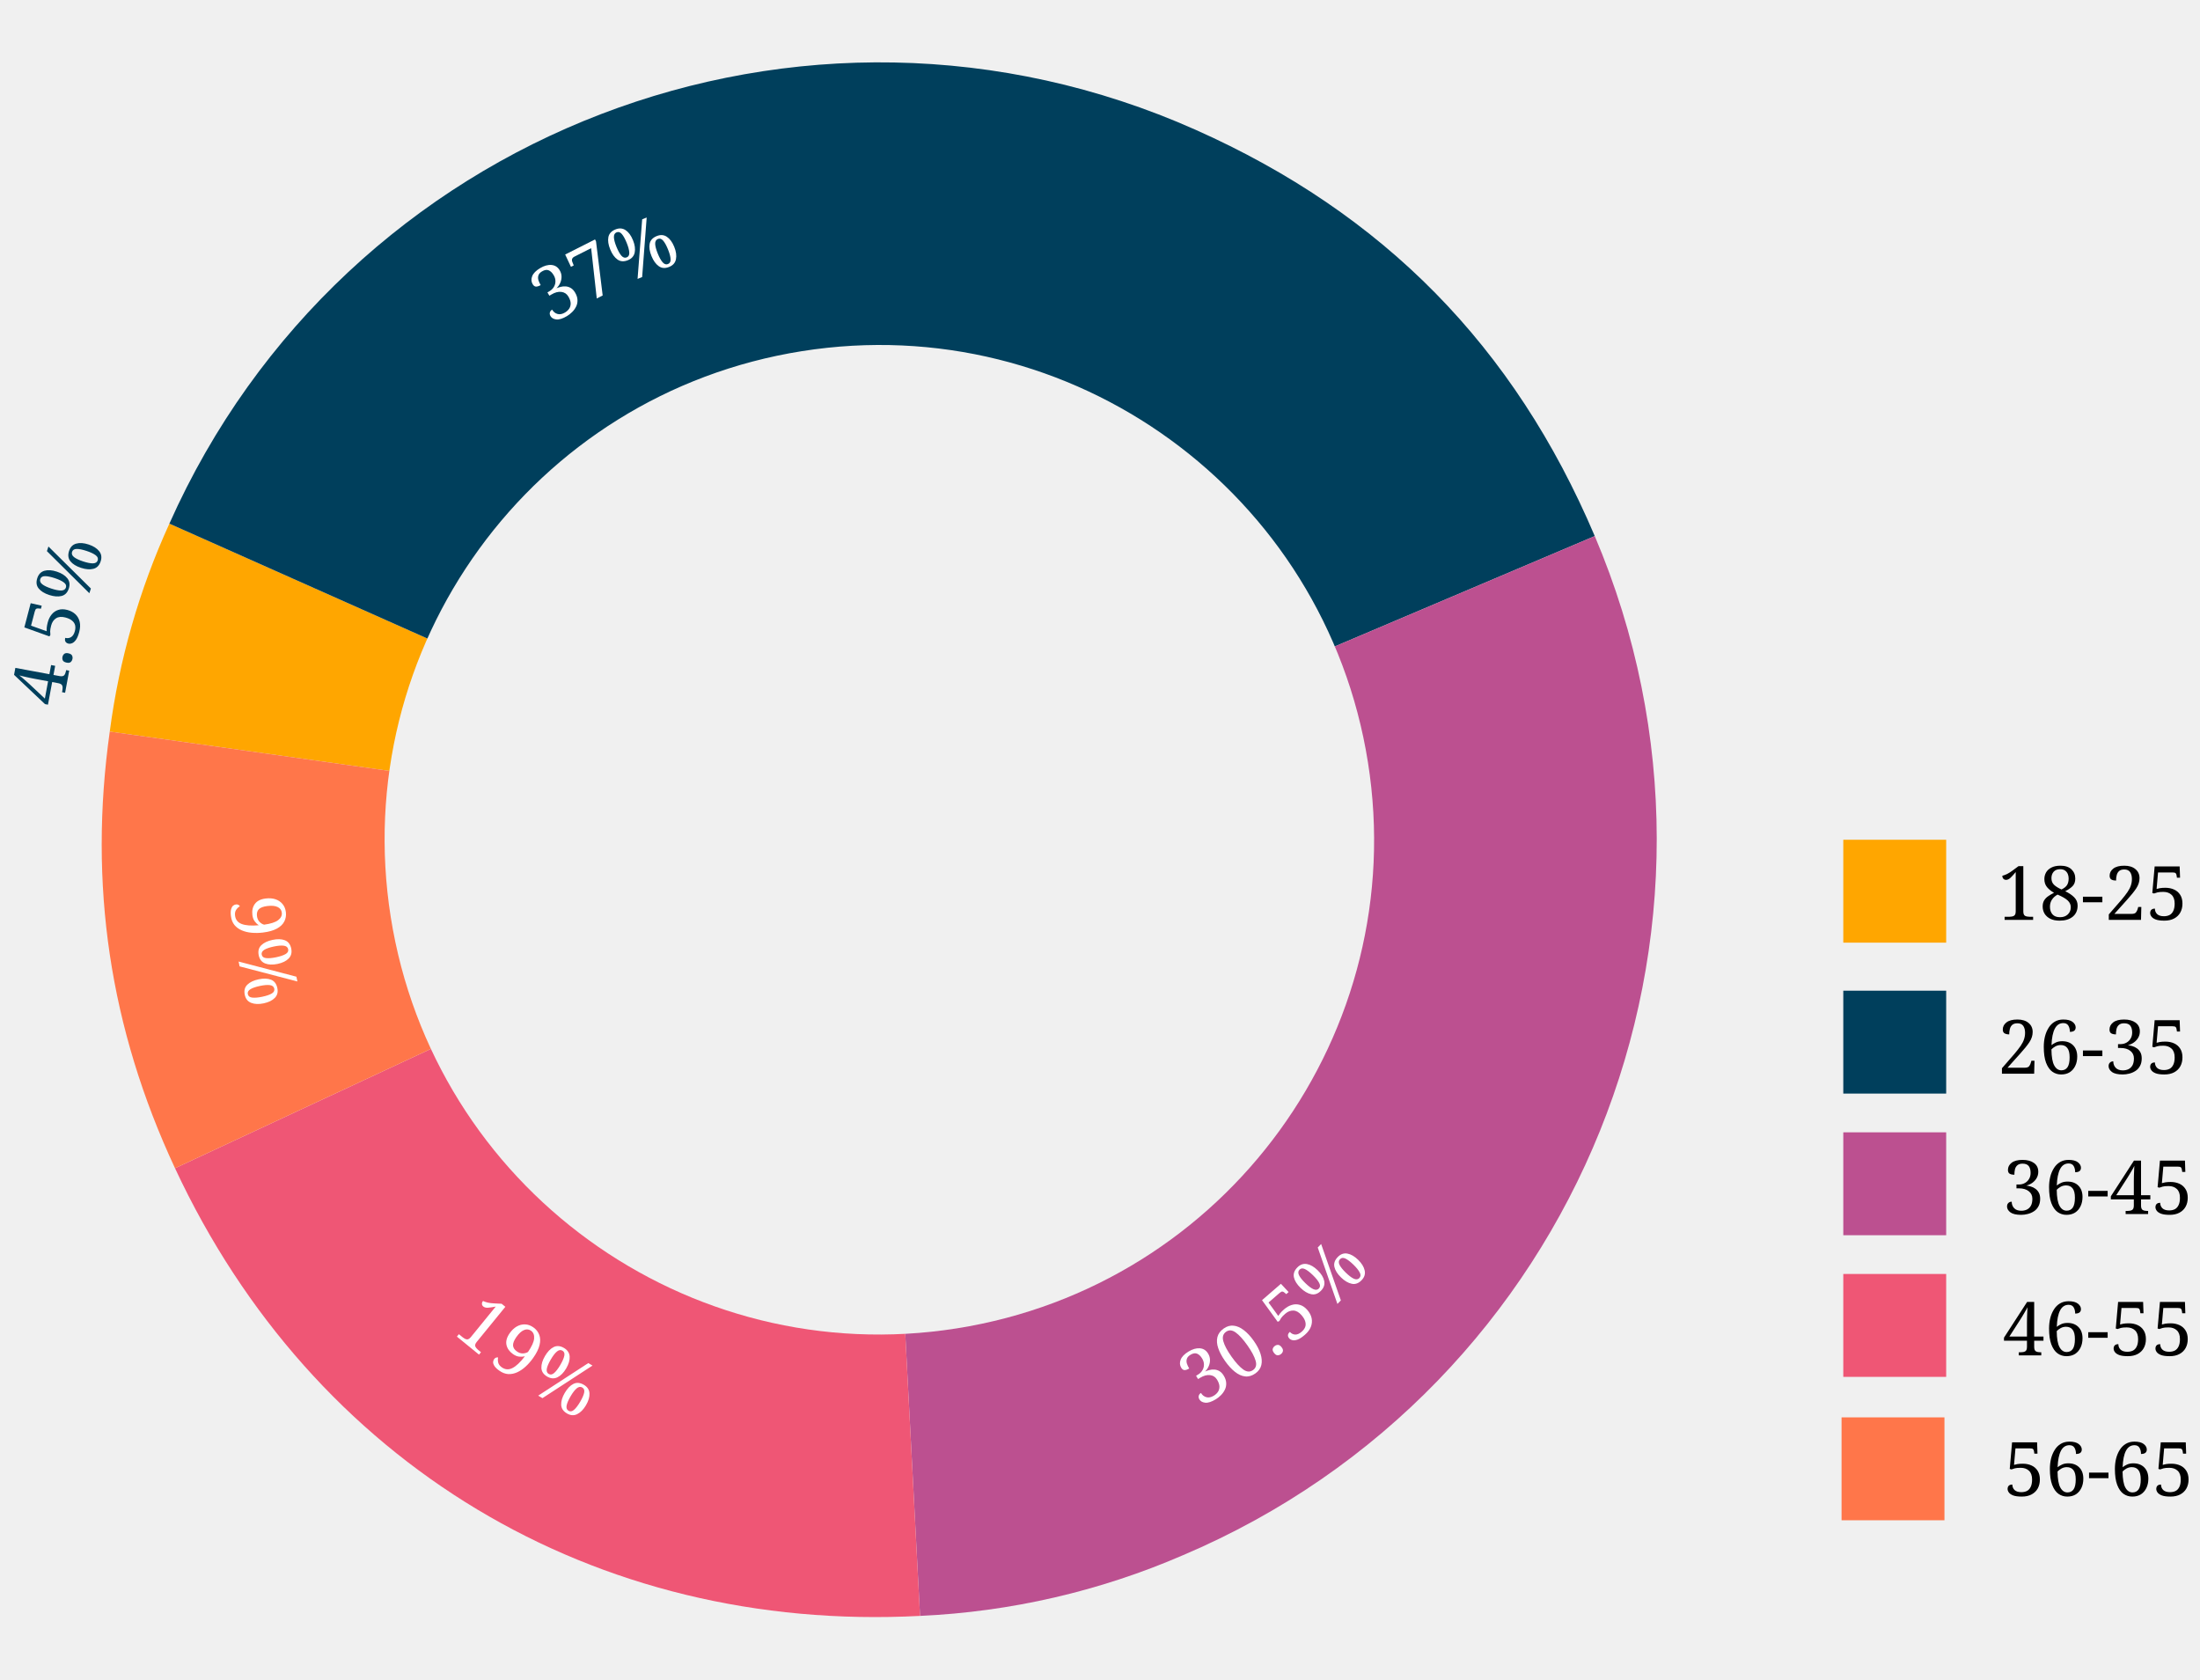
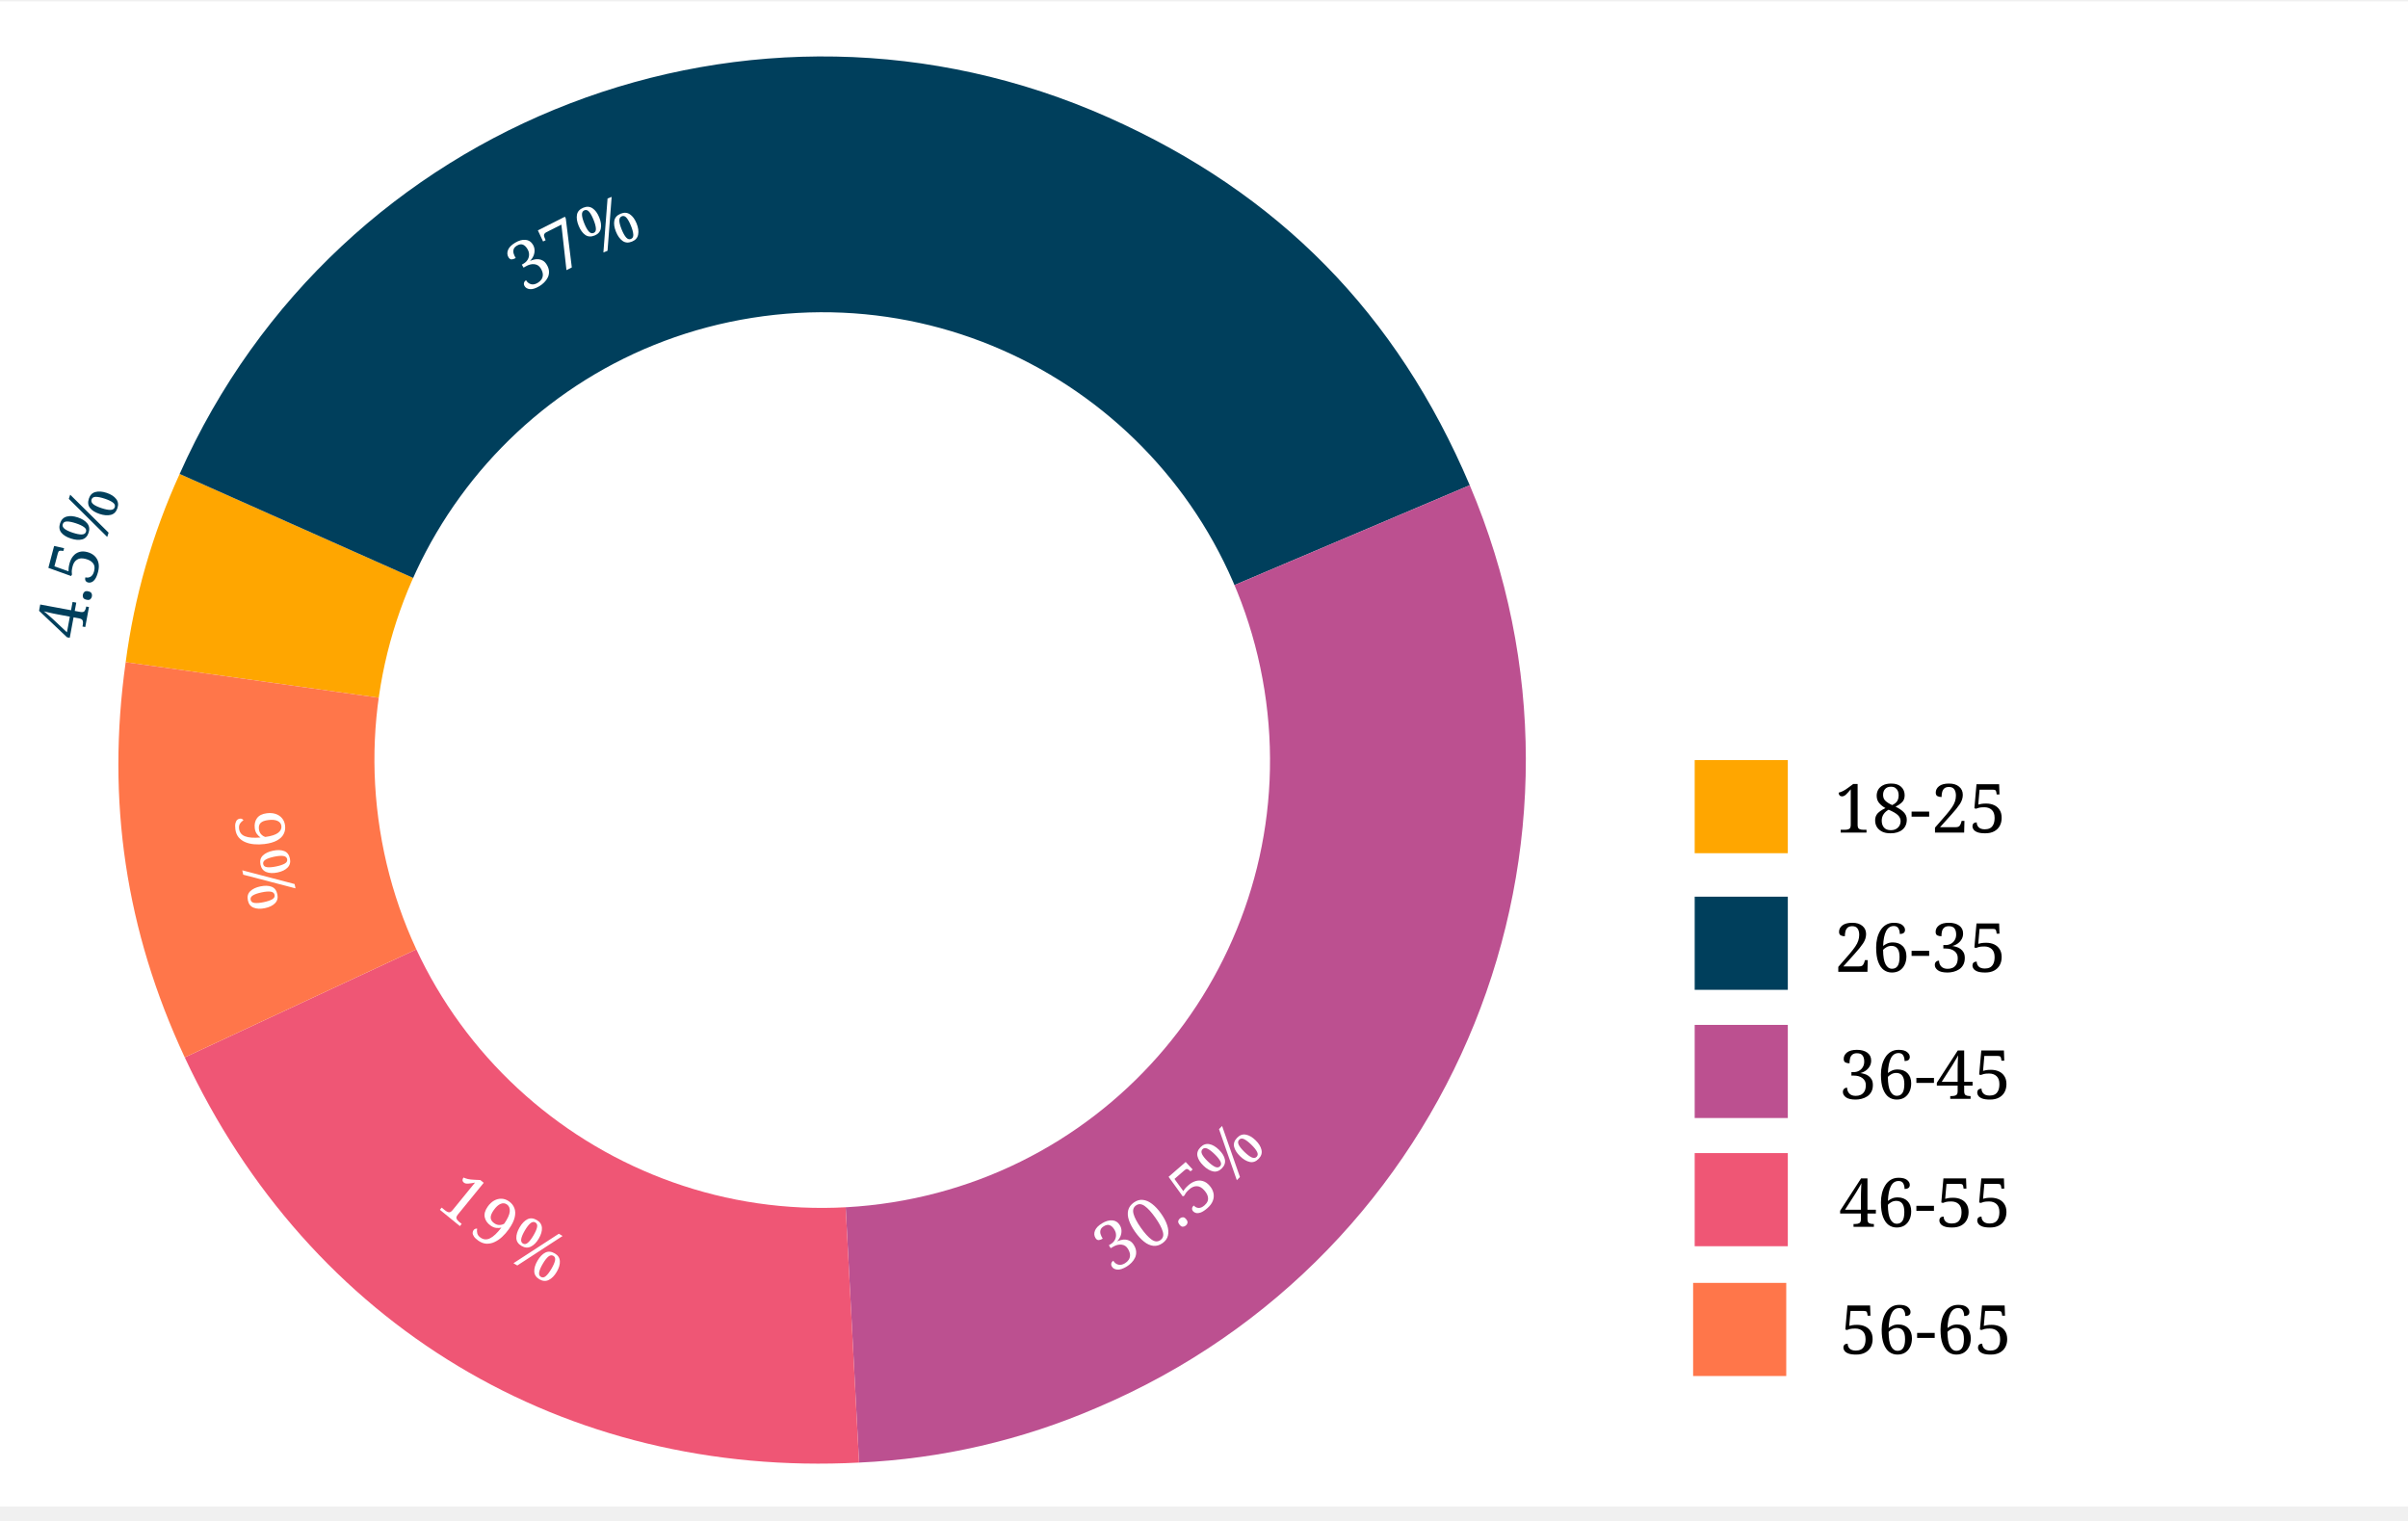
- <svg xmlns="http://www.w3.org/2000/svg" viewBox="0 0 529.225 404">
+ <svg xmlns="http://www.w3.org/2000/svg" viewBox="0 0 640 404">
  <defs>
-     <style>.cls-1{fill:none;}.cls-2{clip-path:url(#clip-path);}.cls-3,.cls-9{fill:#ffa600;}.cls-3,.cls-4,.cls-5,.cls-6,.cls-7{fill-rule:evenodd;}.cls-10,.cls-15,.cls-4{fill:#003f5c;}.cls-11,.cls-5{fill:#bc5090;}.cls-12,.cls-6{fill:#ef5675;}.cls-13,.cls-7{fill:#ff764a;}.cls-14,.cls-15,.cls-8{font-size:18px;font-family:Georgia;}.cls-14{fill:#fff;}</style>
+     <style>.cls-1{fill:none;}.cls-15,.cls-2{fill:#fff;}.cls-3{clip-path:url(#clip-path);}.cls-10,.cls-4{fill:#ffa600;}.cls-4,.cls-5,.cls-6,.cls-7,.cls-8{fill-rule:evenodd;}.cls-11,.cls-16,.cls-5{fill:#003f5c;}.cls-12,.cls-6{fill:#bc5090;}.cls-13,.cls-7{fill:#ef5675;}.cls-14,.cls-8{fill:#ff764a;}.cls-15,.cls-16,.cls-9{font-size:18px;font-family:Georgia;}</style>
    <clipPath id="clip-path">
-       <path class="cls-1" d="M181.186,10.389C75.362,27.149,3.162,126.524,19.923,232.348s116.136,178.024,221.96,161.263,178.024-116.136,161.263-221.96S287.01-6.372,181.186,10.389ZM230.15,319.535A119,119,0,1,1,329.07,183.384,119,119,0,0,1,230.15,319.535Z" />
+       <path class="cls-1" d="M188.185,10.389C82.361,27.149,10.161,126.524,26.922,232.348s116.136,178.024,221.96,161.263,178.024-116.136,161.263-221.96S294.01-6.372,188.185,10.389Zm48.964,309.146a119,119,0,1,1,98.919-136.151A119,119,0,0,1,237.149,319.535Z" />
    </clipPath>
  </defs>
  <g id="Layer_2" data-name="Layer 2">
    <g id="Age">
+       <g id="background">
+         <rect class="cls-2" y="0.36" width="640" height="400" />
+       </g>
      <g id="Chart">
-         <g class="cls-2">
-           <path class="cls-3" d="M211.538,202,26.403,175.981a175.458,175.458,0,0,1,14.344-50.022Z" />
-           <path class="cls-4" d="M211.538,202,40.747,125.959c41.996-94.325,152.507-136.746,246.832-94.75C332.855,51.367,364.265,83.33,383.63,128.951Z" />
-           <path class="cls-5" d="M211.538,202,383.63,128.951c40.344,95.044-3.999,204.797-99.043,245.14a179.605,179.605,0,0,1-63.264,14.606Z" />
-           <path class="cls-6" d="M211.538,202l9.784,186.697C142.958,392.804,75.263,352.129,42.1,281.01Z" />
-           <path class="cls-7" d="M211.538,202,42.1,281.01c-15.709-33.688-20.87-68.22-15.697-105.029Z" />
+         <g class="cls-3">
+           <path class="cls-4" d="M218.537,202,33.403,175.981a175.454,175.454,0,0,1,14.344-50.022Z" />
+           <path class="cls-5" d="M218.537,202,47.746,125.959c41.996-94.325,152.507-136.746,246.832-94.75,45.276,20.158,76.686,52.121,96.051,97.742Z" />
+           <path class="cls-6" d="M218.537,202l172.092-73.049c40.344,95.044-4,204.797-99.043,245.14a179.605,179.605,0,0,1-63.264,14.606Z" />
+           <path class="cls-7" d="M218.537,202l9.784,186.697C149.957,392.804,82.263,352.129,49.099,281.01Z" />
+           <path class="cls-8" d="M218.537,202,49.099,281.01c-15.709-33.688-20.87-68.22-15.697-105.029Z" />
        </g>
      </g>
      <g id="Legend">
-         <text class="cls-8" transform="translate(481.9567 359.8078)">56-65</text>
-         <text class="cls-8" transform="translate(481.7596 326.036)">46-55</text>
-         <text class="cls-8" transform="translate(481.7596 292.0361)">36-45</text>
-         <text class="cls-8" transform="translate(480.4877 258.2706)">26-35</text>
-         <text class="cls-8" transform="translate(480.4877 221.2706)">18-25</text>
-         <rect id="Swatch_1" data-name="Swatch 1" class="cls-9" x="443.417" y="201.999" width="24.751" height="24.751" transform="translate(670.1664 -241.4183) rotate(90)" />
-         <rect id="Swatch_2" data-name="Swatch 2" class="cls-10" x="443.417" y="238.305" width="24.751" height="24.751" transform="translate(706.4724 -205.1123) rotate(90)" />
-         <rect id="Swatch_3" data-name="Swatch 3" class="cls-11" x="443.417" y="272.376" width="24.751" height="24.751" transform="translate(740.5439 -171.0408) rotate(90)" />
-         <rect id="Swatch_4" data-name="Swatch 4" class="cls-12" x="443.417" y="306.448" width="24.751" height="24.751" transform="translate(774.6154 -136.9693) rotate(90)" />
-         <rect id="Swatch_5" data-name="Swatch 5" class="cls-13" x="443.001" y="340.941" width="24.751" height="24.751" transform="translate(808.6923 -102.0604) rotate(90)" />
+         <text class="cls-9" transform="translate(488.9557 359.8078)">56-65</text>
+         <text class="cls-9" transform="translate(488.7587 326.036)">46-55</text>
+         <text class="cls-9" transform="translate(488.7587 292.0361)">36-45</text>
+         <text class="cls-9" transform="translate(487.4867 258.2706)">26-35</text>
+         <text class="cls-9" transform="translate(487.4867 221.2706)">18-25</text>
+         <rect id="Swatch_1" data-name="Swatch 1" class="cls-10" x="450.416" y="201.999" width="24.751" height="24.751" transform="translate(677.1654 -248.4173) rotate(90)" />
+         <rect id="Swatch_2" data-name="Swatch 2" class="cls-11" x="450.416" y="238.305" width="24.751" height="24.751" transform="translate(713.4715 -212.1113) rotate(90)" />
+         <rect id="Swatch_3" data-name="Swatch 3" class="cls-12" x="450.416" y="272.376" width="24.751" height="24.751" transform="translate(747.5429 -178.0398) rotate(90)" />
+         <rect id="Swatch_4" data-name="Swatch 4" class="cls-13" x="450.416" y="306.448" width="24.751" height="24.751" transform="translate(781.6144 -143.9683) rotate(90)" />
+         <rect id="Swatch_5" data-name="Swatch 5" class="cls-14" x="450" y="340.941" width="24.751" height="24.751" transform="translate(815.6914 -109.0594) rotate(90)" />
      </g>
      <g id="Inner_Labels" data-name="Inner Labels">
-         <text class="cls-14" transform="translate(56.1268 180.6133) rotate(96.9735)"> </text>
-         <text class="cls-14" transform="translate(55.5868 185.0469) rotate(95.3469)"> </text>
-         <text class="cls-14" transform="translate(55.1757 189.4546) rotate(93.7397)"> </text>
-         <text class="cls-14" transform="translate(54.8861 193.8975) rotate(92.1313)"> </text>
-         <text class="cls-14" transform="translate(54.7391 198.2148) rotate(90.9286)"> </text>
-         <text class="cls-14" transform="matrix(0.018, 0.9998, -0.9998, 0.018, 54.6825, 202.7085)"> </text>
-         <text class="cls-14" transform="translate(54.7626 207.1143) rotate(87.3814)"> </text>
-         <text class="cls-14" transform="translate(54.9672 211.5547) rotate(85.7734)"> </text>
-         <text class="cls-14" transform="translate(55.2538 216.2646) rotate(83.0037)">9</text>
-         <text class="cls-14" transform="matrix(0.2053, 0.9787, -0.9787, 0.2053, 56.5267, 227.1504)">%</text>
-         <text class="cls-14" transform="matrix(0.2681, 0.9634, -0.9634, 0.2681, 59.8427, 242.0566)"> </text>
-         <text class="cls-14" transform="translate(61.0345 246.333) rotate(72.8112)"> </text>
-         <text class="cls-14" transform="translate(62.3529 250.5889) rotate(71.1713)"> </text>
-         <text class="cls-14" transform="translate(63.7875 254.793) rotate(69.5368)"> </text>
-         <text class="cls-14" transform="translate(65.348 258.9697) rotate(67.897)"> </text>
-         <text class="cls-14" transform="translate(67.0238 263.0898) rotate(66.2625)"> </text>
-         <text class="cls-14" transform="translate(68.8109 267.1523) rotate(64.6329)"> </text>
-         <text class="cls-14" transform="matrix(0.454, 0.891, -0.891, 0.454, 70.7225, 271.1797)"> </text>
-         <text class="cls-14" transform="translate(72.744 275.1426) rotate(61.3685)"> </text>
-         <text class="cls-14" transform="matrix(0.5039, 0.8638, -0.8638, 0.5039, 74.8739, 279.041)"> </text>
-         <text class="cls-14" transform="matrix(0.5283, 0.8491, -0.8491, 0.5283, 77.1249, 282.8965)"> </text>
-         <text class="cls-14" transform="matrix(0.552, 0.8338, -0.8338, 0.552, 79.4657, 286.6582)"> </text>
-         <text class="cls-14" transform="matrix(0.5754, 0.8179, -0.8179, 0.5754, 81.9257, 290.3701)"> </text>
-         <text class="cls-14" transform="matrix(0.5983, 0.8013, -0.8013, 0.5983, 84.4872, 294.0078)"> </text>
-         <text class="cls-14" transform="matrix(0.6207, 0.7841, -0.7841, 0.6207, 87.1483, 297.5693)"> </text>
-         <text class="cls-14" transform="matrix(0.6425, 0.7663, -0.7663, 0.6425, 89.9071, 301.0527)"> </text>
-         <text class="cls-14" transform="translate(92.7621 304.4541) rotate(48.4056)"> </text>
-         <text class="cls-14" transform="matrix(0.6846, 0.7289, -0.7289, 0.6846, 95.7098, 307.7734)"> </text>
-         <text class="cls-14" transform="matrix(0.7049, 0.7093, -0.7093, 0.7049, 98.7499, 311.0078)"> </text>
-         <text class="cls-14" transform="translate(101.8788 314.1553) rotate(43.5699)"> </text>
-         <text class="cls-14" transform="translate(105.119 317.2344) rotate(41.9466)"> </text>
-         <text class="cls-14" transform="translate(108.5692 320.4189) rotate(39.1896)">1</text>
-         <text class="cls-14" transform="translate(116.892 327.1787) rotate(35.2887)">9</text>
-         <text class="cls-14" transform="matrix(0.8621, 0.5068, -0.5068, 0.8621, 125.8168, 333.5693)">%</text>
-         <text class="cls-14" transform="matrix(0.8929, 0.4503, -0.4503, 0.8929, 139.0653, 341.1445)"> </text>
-         <text class="cls-14" transform="matrix(0.9053, 0.4248, -0.4248, 0.9053, 143.0219, 343.1377)"> </text>
-         <text class="cls-14" transform="translate(147.0673 345.0342) rotate(23.4963)"> </text>
-         <text class="cls-14" transform="translate(151.1483 346.8076) rotate(21.8618)"> </text>
-         <text class="cls-14" transform="translate(155.2894 348.4668) rotate(20.2207)"> </text>
-         <text class="cls-14" transform="translate(159.4598 350.001) rotate(18.5851)"> </text>
-         <text class="cls-14" transform="translate(163.6849 351.4199) rotate(16.944)"> </text>
-         <text class="cls-14" transform="matrix(0.9645, 0.264, -0.264, 0.9645, 167.9344, 352.7139)"> </text>
-         <text class="cls-14" transform="translate(172.2347 353.8887) rotate(13.6691)"> </text>
-         <text class="cls-14" transform="matrix(0.978, 0.2085, -0.2085, 0.978, 176.5531, 354.9375)"> </text>
-         <text class="cls-14" transform="matrix(0.9835, 0.1807, -0.1807, 0.9835, 180.8885, 355.8603)"> </text>
-         <text class="cls-14" transform="translate(185.267 356.6621) rotate(8.7772)"> </text>
-         <text class="cls-14" transform="translate(189.6566 357.3398) rotate(7.1538)"> </text>
-         <text class="cls-14" transform="translate(194.0863 357.8935) rotate(5.5273)"> </text>
-         <text class="cls-14" transform="matrix(0.9977, 0.0684, -0.0684, 0.9977, 198.4896, 358.3203)"> </text>
-         <text class="cls-14" transform="matrix(0.9992, 0.0404, -0.0404, 0.9992, 202.9286, 358.6211)"> </text>
-         <text class="cls-14" transform="translate(207.2889 358.79) rotate(0.9289)"> </text>
-         <text class="cls-14" transform="matrix(0.9999, -0.0162, 0.0162, 0.9999, 211.7748, 358.8555)"> </text>
-         <text class="cls-14" transform="translate(216.1791 358.7861) rotate(-2.4488)"> </text>
-         <text class="cls-14" transform="translate(220.6224 358.5957) rotate(-4.0567)"> </text>
-         <text class="cls-14" transform="translate(225.0336 358.2812) rotate(-5.6633)"> </text>
-         <text class="cls-14" transform="matrix(0.9919, -0.1269, 0.1269, 0.9919, 229.474, 357.8398)"> </text>
-         <text class="cls-14" transform="matrix(0.9879, -0.1549, 0.1549, 0.9879, 233.8773, 357.2734)"> </text>
-         <text class="cls-14" transform="translate(238.2728 356.583) rotate(-10.5432)"> </text>
-         <text class="cls-14" transform="matrix(0.9775, -0.211, 0.211, 0.9775, 242.6566, 355.7656)"> </text>
-         <text class="cls-14" transform="translate(246.9994 354.8252) rotate(-13.8144)"> </text>
-         <text class="cls-14" transform="translate(251.3285 353.7598) rotate(-15.4544)"> </text>
-         <text class="cls-14" transform="translate(255.6078 352.5762) rotate(-17.0894)"> </text>
-         <text class="cls-14" transform="matrix(0.947, -0.3211, 0.3211, 0.947, 259.8666, 351.2646)"> </text>
-         <text class="cls-14" transform="translate(264.0717 349.8379) rotate(-20.3636)"> </text>
-         <text class="cls-14" transform="translate(268.2533 348.2842) rotate(-22.0045)"> </text>
-         <text class="cls-14" transform="translate(272.3773 346.6162) rotate(-23.6391)"> </text>
-         <text class="cls-14" transform="translate(276.4427 344.835) rotate(-25.2686)"> </text>
-         <text class="cls-14" transform="translate(280.473 342.9287) rotate(-26.904)"> </text>
-         <text class="cls-14" transform="matrix(0.8785, -0.4777, 0.4777, 0.8785, 284.4408, 340.915)"> </text>
-         <text class="cls-14" transform="translate(288.5863 338.7324) rotate(-31.305)">3</text>
-         <text class="cls-14" transform="matrix(0.8169, -0.5768, 0.5768, 0.8169, 297.7572, 333.1289)">0</text>
-         <text class="cls-14" transform="translate(306.2963 327.0088) rotate(-38.0875)">.</text>
-         <text class="cls-14" transform="translate(310.4594 323.8174) rotate(-40.9539)">5</text>
-         <text class="cls-14" transform="matrix(0.6977, -0.7164, 0.7164, 0.6977, 318.7699, 316.6875)">%</text>
-         <text class="cls-14" transform="translate(92.2147 287.6299) rotate(-124.8702)"> </text>
-         <text class="cls-14" transform="translate(89.8588 284.2549) rotate(-123.2675)"> </text>
-         <text class="cls-14" transform="translate(87.5961 280.8125) rotate(-121.6613)"> </text>
-         <text class="cls-14" transform="matrix(-0.5009, -0.8655, 0.8655, -0.5009, 85.4427, 277.3252)"> </text>
-         <text class="cls-14" transform="translate(83.3705 273.75) rotate(-118.447)"> </text>
-         <text class="cls-14" transform="matrix(-0.4515, -0.8923, 0.8923, -0.4515, 81.4091, 270.1387)"> </text>
-         <text class="cls-14" transform="matrix(-0.4262, -0.9046, 0.9046, -0.4262, 79.5472, 266.4658)"> </text>
-         <text class="cls-14" transform="matrix(-0.4005, -0.9163, 0.9163, -0.4005, 77.786, 262.7353)"> </text>
-         <text class="cls-14" transform="translate(76.1381 258.9717) rotate(-111.9932)"> </text>
-         <text class="cls-14" transform="translate(74.5931 255.1553) rotate(-110.3746)"> </text>
-         <text class="cls-14" transform="translate(73.1532 251.2852) rotate(-108.7513)"> </text>
-         <text class="cls-14" transform="translate(71.8275 247.3926) rotate(-107.1332)"> </text>
-         <text class="cls-14" transform="matrix(-0.2676, -0.9635, 0.9635, -0.2676, 70.6166, 243.4766)"> </text>
-         <text class="cls-14" transform="translate(69.5062 239.4863) rotate(-103.8923)"> </text>
-         <text class="cls-14" transform="translate(68.5184 235.5078) rotate(-102.2821)"> </text>
-         <text class="cls-14" transform="translate(67.6395 231.4853) rotate(-100.6666)"> </text>
-         <text class="cls-14" transform="translate(66.8763 227.4512) rotate(-99.0589)"> </text>
-         <text class="cls-14" transform="translate(66.2235 223.3769) rotate(-97.4477)"> </text>
-         <text class="cls-14" transform="translate(65.6869 219.2949) rotate(-95.8441)"> </text>
-         <text class="cls-14" transform="translate(65.265 215.206) rotate(-94.249)"> </text>
-         <text class="cls-14" transform="matrix(-0.0463, -0.9989, 0.9989, -0.0463, 64.9564, 211.084)"> </text>
-         <text class="cls-14" transform="translate(64.7621 206.958) rotate(-91.0662)"> </text>
-         <text class="cls-14" transform="matrix(0.0162, -0.9999, 0.9999, 0.0162, 64.6654, 202.9018)"> </text>
-         <text class="cls-14" transform="translate(64.7157 198.7261) rotate(-87.9141)"> </text>
-         <text class="cls-14" transform="matrix(0.064, -0.9979, 0.9979, 0.064, 64.8627, 194.6143)"> </text>
-         <text class="cls-14" transform="matrix(0.0918, -0.9958, 0.9958, 0.0918, 65.1229, 190.5034)"> </text>
-         <text class="cls-14" transform="matrix(0.1197, -0.9928, 0.9928, 0.1197, 65.4984, 186.395)"> </text>
-         <text class="cls-14" transform="translate(65.9901 182.292) rotate(-81.5154)"> </text>
-         <text class="cls-14" transform="translate(66.5936 178.2236) rotate(-79.9059)"> </text>
-         <text class="cls-14" transform="translate(67.308 174.1919) rotate(-78.3008)"> </text>
-         <text class="cls-14" transform="translate(68.1434 170.1426) rotate(-76.6775)"> </text>
-         <text class="cls-14" transform="translate(69.0897 166.1343) rotate(-75.0586)"> </text>
-         <text class="cls-14" transform="translate(70.1434 162.1689) rotate(-73.4446)"> </text>
-         <text class="cls-14" transform="translate(71.3138 158.2207) rotate(-71.8245)"> </text>
-         <text class="cls-14" transform="matrix(0.3388, -0.9409, 0.9409, 0.3388, 72.601, 154.293)"> </text>
-         <text class="cls-14" transform="translate(73.9838 150.4399) rotate(-68.5895)"> </text>
-         <text class="cls-14" transform="translate(75.4921 146.5854) rotate(-66.9638)"> </text>
-         <text class="cls-14" transform="translate(77.0941 142.8101) rotate(-65.3543)"> </text>
-         <text class="cls-14" transform="matrix(0.4425, -0.8968, 0.8968, 0.4425, 78.8099, 139.0635)"> </text>
-         <text class="cls-14" transform="matrix(0.4675, -0.884, 0.884, 0.4675, 80.6273, 135.374)"> </text>
-         <text class="cls-14" transform="matrix(0.4922, -0.8705, 0.8705, 0.4922, 82.557, 131.7183)"> </text>
-         <text class="cls-14" transform="translate(84.5721 128.1479) rotate(-58.9112)"> </text>
-         <text class="cls-14" transform="translate(86.6981 124.6157) rotate(-57.3034)"> </text>
-         <text class="cls-14" transform="matrix(0.5635, -0.8261, 0.8261, 0.5635, 88.9198, 121.1494)"> </text>
-         <text class="cls-14" transform="translate(91.2347 117.749) rotate(-54.0991)"> </text>
-         <text class="cls-14" transform="matrix(0.6087, -0.7934, 0.7934, 0.6087, 93.6425, 114.4185)"> </text>
-         <text class="cls-14" transform="translate(96.1571 111.1362) rotate(-50.8959)"> </text>
-         <text class="cls-14" transform="translate(98.744 107.9482) rotate(-49.303)"> </text>
-         <text class="cls-14" transform="matrix(0.673, -0.7396, 0.7396, 0.673, 101.4349, 104.8144)"> </text>
-         <text class="cls-14" transform="translate(104.1937 101.7773) rotate(-46.1098)"> </text>
-         <text class="cls-14" transform="translate(107.0551 98.7993) rotate(-44.5087)"> </text>
-         <text class="cls-14" transform="translate(109.9979 95.9018) rotate(-42.908)"> </text>
-         <text class="cls-14" transform="translate(113.0013 93.106) rotate(-41.3167)"> </text>
-         <text class="cls-14" transform="matrix(0.7692, -0.639, 0.639, 0.7692, 116.1029, 90.376)"> </text>
-         <text class="cls-14" transform="translate(119.2592 87.749) rotate(-38.1197)"> </text>
-         <text class="cls-14" transform="translate(122.5116 85.1943) rotate(-36.5123)"> </text>
-         <text class="cls-14" transform="matrix(0.82, -0.5723, 0.5723, 0.82, 125.8148, 82.7441)"> </text>
-         <text class="cls-14" transform="matrix(0.8357, -0.5492, 0.5492, 0.8357, 129.1884, 80.3867)"> </text>
-         <text class="cls-14" transform="translate(132.4613 78.144) rotate(-30.635)">3</text>
-         <text class="cls-14" transform="translate(140.7235 73.2236) rotate(-26.8056)">7</text>
-         <text class="cls-14" transform="translate(149.4496 68.6875) rotate(-22.125)">%</text>
-         <text class="cls-14" transform="translate(162.6732 63.4683) rotate(-18.574)"> </text>
-         <text class="cls-14" transform="translate(166.5726 62.1543) rotate(-16.9554)"> </text>
-         <text class="cls-14" transform="translate(170.5204 60.9477) rotate(-15.3315)"> </text>
-         <text class="cls-14" transform="translate(174.4877 59.8564) rotate(-13.714)"> </text>
-         <text class="cls-14" transform="matrix(0.9778, -0.2097, 0.2097, 0.9778, 178.472, 58.8804)"> </text>
-         <text class="cls-14" transform="translate(182.4984 58.0142) rotate(-10.487)"> </text>
-         <text class="cls-14" transform="matrix(0.988, -0.1542, 0.1542, 0.988, 186.5658, 57.2583)"> </text>
-         <text class="cls-14" transform="translate(190.6151 56.623) rotate(-7.2671)"> </text>
-         <text class="cls-14" transform="matrix(0.9951, -0.0987, 0.0987, 0.9951, 194.7025, 56.0986)"> </text>
-         <text class="cls-14" transform="translate(198.8241 55.6875) rotate(-4.0567)"> </text>
-         <text class="cls-14" transform="translate(202.9213 55.3935) rotate(-2.4712)"> </text>
-         <text class="cls-14" transform="translate(207.0546 55.2143) rotate(-0.9286)"> </text>
-         <text class="cls-14" transform="matrix(0.9999, 0.0162, -0.0162, 0.9999, 211.1229, 55.1357)"> </text>
-         <text class="cls-14" transform="matrix(0.9992, 0.0396, -0.0396, 0.9992, 215.2806, 55.1919)"> </text>
-         <text class="cls-14" transform="translate(219.3881 55.3516) rotate(3.8529)"> </text>
-         <text class="cls-14" transform="matrix(0.9955, 0.095, -0.095, 0.9955, 223.4955, 55.625)"> </text>
-         <text class="cls-14" transform="translate(227.599 56.0137) rotate(7.0525)"> </text>
-         <text class="cls-14" transform="translate(231.6996 56.5171) rotate(8.665)"> </text>
-         <text class="cls-14" transform="translate(235.764 57.1338) rotate(10.274)"> </text>
-         <text class="cls-14" transform="translate(239.8197 57.8652) rotate(11.8899)"> </text>
+         <text class="cls-15" transform="translate(63.1259 180.6133) rotate(96.9735)"> </text>
+         <text class="cls-15" transform="translate(62.5858 185.0469) rotate(95.3469)"> </text>
+         <text class="cls-15" transform="translate(62.1747 189.4546) rotate(93.7397)"> </text>
+         <text class="cls-15" transform="translate(61.8851 193.8975) rotate(92.1313)"> </text>
+         <text class="cls-15" transform="translate(61.7382 198.2148) rotate(90.9286)"> </text>
+         <text class="cls-15" transform="matrix(0.018, 0.9998, -0.9998, 0.018, 61.6815, 202.7085)"> </text>
+         <text class="cls-15" transform="translate(61.7616 207.1143) rotate(87.3814)"> </text>
+         <text class="cls-15" transform="translate(61.9662 211.5547) rotate(85.7734)"> </text>
+         <text class="cls-15" transform="translate(62.2528 216.2646) rotate(83.0037)">9</text>
+         <text class="cls-15" transform="matrix(0.2053, 0.9787, -0.9787, 0.2053, 63.5258, 227.1504)">%</text>
+         <text class="cls-15" transform="matrix(0.2681, 0.9634, -0.9634, 0.2681, 66.8417, 242.0566)"> </text>
+         <text class="cls-15" transform="translate(68.0336 246.333) rotate(72.8112)"> </text>
+         <text class="cls-15" transform="translate(69.3519 250.5889) rotate(71.1713)"> </text>
+         <text class="cls-15" transform="translate(70.7865 254.793) rotate(69.5368)"> </text>
+         <text class="cls-15" transform="translate(72.347 258.9697) rotate(67.897)"> </text>
+         <text class="cls-15" transform="translate(74.0228 263.0898) rotate(66.2625)"> </text>
+         <text class="cls-15" transform="translate(75.8099 267.1523) rotate(64.6329)"> </text>
+         <text class="cls-15" transform="matrix(0.454, 0.891, -0.891, 0.454, 77.7216, 271.1797)"> </text>
+         <text class="cls-15" transform="translate(79.743 275.1426) rotate(61.3685)"> </text>
+         <text class="cls-15" transform="matrix(0.5039, 0.8638, -0.8638, 0.5039, 81.8729, 279.041)"> </text>
+         <text class="cls-15" transform="matrix(0.5283, 0.8491, -0.8491, 0.5283, 84.1239, 282.8965)"> </text>
+         <text class="cls-15" transform="matrix(0.552, 0.8338, -0.8338, 0.552, 86.4647, 286.6582)"> </text>
+         <text class="cls-15" transform="matrix(0.5754, 0.8179, -0.8179, 0.5754, 88.9247, 290.3701)"> </text>
+         <text class="cls-15" transform="matrix(0.5983, 0.8013, -0.8013, 0.5983, 91.4862, 294.0078)"> </text>
+         <text class="cls-15" transform="matrix(0.6207, 0.7841, -0.7841, 0.6207, 94.1473, 297.5693)"> </text>
+         <text class="cls-15" transform="matrix(0.6425, 0.7663, -0.7663, 0.6425, 96.9061, 301.0527)"> </text>
+         <text class="cls-15" transform="translate(99.7611 304.4541) rotate(48.4056)"> </text>
+         <text class="cls-15" transform="matrix(0.6846, 0.7289, -0.7289, 0.6846, 102.7089, 307.7734)"> </text>
+         <text class="cls-15" transform="matrix(0.7049, 0.7093, -0.7093, 0.7049, 105.7489, 311.0078)"> </text>
+         <text class="cls-15" transform="translate(108.8778 314.1553) rotate(43.5699)"> </text>
+         <text class="cls-15" transform="translate(112.118 317.2344) rotate(41.9466)"> </text>
+         <text class="cls-15" transform="translate(115.5682 320.4189) rotate(39.1896)">1</text>
+         <text class="cls-15" transform="translate(123.891 327.1787) rotate(35.2887)">9</text>
+         <text class="cls-15" transform="matrix(0.8621, 0.5068, -0.5068, 0.8621, 132.8158, 333.5693)">%</text>
+         <text class="cls-15" transform="matrix(0.8929, 0.4503, -0.4503, 0.8929, 146.0643, 341.1445)"> </text>
+         <text class="cls-15" transform="matrix(0.9053, 0.4248, -0.4248, 0.9053, 150.0209, 343.1377)"> </text>
+         <text class="cls-15" transform="translate(154.0663 345.0342) rotate(23.4963)"> </text>
+         <text class="cls-15" transform="translate(158.1473 346.8076) rotate(21.8618)"> </text>
+         <text class="cls-15" transform="translate(162.2885 348.4668) rotate(20.2207)"> </text>
+         <text class="cls-15" transform="translate(166.4589 350.001) rotate(18.5851)"> </text>
+         <text class="cls-15" transform="translate(170.684 351.4199) rotate(16.944)"> </text>
+         <text class="cls-15" transform="matrix(0.9645, 0.264, -0.264, 0.9645, 174.9335, 352.7139)"> </text>
+         <text class="cls-15" transform="translate(179.2338 353.8887) rotate(13.6691)"> </text>
+         <text class="cls-15" transform="matrix(0.978, 0.2085, -0.2085, 0.978, 183.5521, 354.9375)"> </text>
+         <text class="cls-15" transform="matrix(0.9835, 0.1807, -0.1807, 0.9835, 187.8876, 355.8603)"> </text>
+         <text class="cls-15" transform="translate(192.266 356.6621) rotate(8.7772)"> </text>
+         <text class="cls-15" transform="translate(196.6556 357.3398) rotate(7.1538)"> </text>
+         <text class="cls-15" transform="translate(201.0853 357.8935) rotate(5.5273)"> </text>
+         <text class="cls-15" transform="matrix(0.9977, 0.0684, -0.0684, 0.9977, 205.4886, 358.3203)"> </text>
+         <text class="cls-15" transform="matrix(0.9992, 0.0404, -0.0404, 0.9992, 209.9276, 358.6211)"> </text>
+         <text class="cls-15" transform="translate(214.288 358.79) rotate(0.9289)"> </text>
+         <text class="cls-15" transform="matrix(0.9999, -0.0162, 0.0162, 0.9999, 218.7738, 358.8555)"> </text>
+         <text class="cls-15" transform="translate(223.1781 358.7861) rotate(-2.4488)"> </text>
+         <text class="cls-15" transform="translate(227.6215 358.5957) rotate(-4.0567)"> </text>
+         <text class="cls-15" transform="translate(232.0326 358.2812) rotate(-5.6633)"> </text>
+         <text class="cls-15" transform="matrix(0.9919, -0.1269, 0.1269, 0.9919, 236.473, 357.8398)"> </text>
+         <text class="cls-15" transform="matrix(0.9879, -0.1549, 0.1549, 0.9879, 240.8763, 357.2734)"> </text>
+         <text class="cls-15" transform="translate(245.2719 356.583) rotate(-10.5432)"> </text>
+         <text class="cls-15" transform="matrix(0.9775, -0.211, 0.211, 0.9775, 249.6556, 355.7656)"> </text>
+         <text class="cls-15" transform="translate(253.9984 354.8252) rotate(-13.8144)"> </text>
+         <text class="cls-15" transform="translate(258.3275 353.7598) rotate(-15.4544)"> </text>
+         <text class="cls-15" transform="translate(262.6068 352.5762) rotate(-17.0894)"> </text>
+         <text class="cls-15" transform="matrix(0.947, -0.3211, 0.3211, 0.947, 266.8656, 351.2646)"> </text>
+         <text class="cls-15" transform="translate(271.0707 349.8379) rotate(-20.3636)"> </text>
+         <text class="cls-15" transform="translate(275.2523 348.2842) rotate(-22.0045)"> </text>
+         <text class="cls-15" transform="translate(279.3763 346.6162) rotate(-23.6391)"> </text>
+         <text class="cls-15" transform="translate(283.4418 344.835) rotate(-25.2686)"> </text>
+         <text class="cls-15" transform="translate(287.472 342.9287) rotate(-26.904)"> </text>
+         <text class="cls-15" transform="matrix(0.8785, -0.4777, 0.4777, 0.8785, 291.4398, 340.915)"> </text>
+         <text class="cls-15" transform="translate(295.5853 338.7324) rotate(-31.305)">3</text>
+         <text class="cls-15" transform="matrix(0.8169, -0.5768, 0.5768, 0.8169, 304.7562, 333.1289)">0</text>
+         <text class="cls-15" transform="translate(313.2953 327.0088) rotate(-38.0875)">.</text>
+         <text class="cls-15" transform="translate(317.4584 323.8174) rotate(-40.9539)">5</text>
+         <text class="cls-15" transform="matrix(0.6977, -0.7164, 0.7164, 0.6977, 325.7689, 316.6875)">%</text>
+         <text class="cls-15" transform="translate(99.2137 287.6299) rotate(-124.8702)"> </text>
+         <text class="cls-15" transform="translate(96.8578 284.2549) rotate(-123.2675)"> </text>
+         <text class="cls-15" transform="translate(94.5951 280.8125) rotate(-121.6613)"> </text>
+         <text class="cls-15" transform="matrix(-0.5009, -0.8655, 0.8655, -0.5009, 92.4418, 277.3252)"> </text>
+         <text class="cls-15" transform="translate(90.3695 273.75) rotate(-118.447)"> </text>
+         <text class="cls-15" transform="matrix(-0.4515, -0.8923, 0.8923, -0.4515, 88.4081, 270.1387)"> </text>
+         <text class="cls-15" transform="matrix(-0.4262, -0.9046, 0.9046, -0.4262, 86.5463, 266.4658)"> </text>
+         <text class="cls-15" transform="matrix(-0.4005, -0.9163, 0.9163, -0.4005, 84.785, 262.7353)"> </text>
+         <text class="cls-15" transform="translate(83.1371 258.9717) rotate(-111.9932)"> </text>
+         <text class="cls-15" transform="translate(81.5922 255.1553) rotate(-110.3746)"> </text>
+         <text class="cls-15" transform="translate(80.1522 251.2852) rotate(-108.7513)"> </text>
+         <text class="cls-15" transform="translate(78.8265 247.3926) rotate(-107.1332)"> </text>
+         <text class="cls-15" transform="matrix(-0.2676, -0.9635, 0.9635, -0.2676, 77.6156, 243.4766)"> </text>
+         <text class="cls-15" transform="translate(76.5052 239.4863) rotate(-103.8923)"> </text>
+         <text class="cls-15" transform="translate(75.5175 235.5078) rotate(-102.2821)"> </text>
+         <text class="cls-15" transform="translate(74.6385 231.4853) rotate(-100.6666)"> </text>
+         <text class="cls-15" transform="translate(73.8754 227.4512) rotate(-99.0589)"> </text>
+         <text class="cls-15" transform="translate(73.2225 223.3769) rotate(-97.4477)"> </text>
+         <text class="cls-15" transform="translate(72.6859 219.2949) rotate(-95.8441)"> </text>
+         <text class="cls-15" transform="translate(72.264 215.206) rotate(-94.249)"> </text>
+         <text class="cls-15" transform="matrix(-0.0463, -0.9989, 0.9989, -0.0463, 71.9554, 211.084)"> </text>
+         <text class="cls-15" transform="translate(71.7611 206.958) rotate(-91.0662)"> </text>
+         <text class="cls-15" transform="matrix(0.0162, -0.9999, 0.9999, 0.0162, 71.6644, 202.9018)"> </text>
+         <text class="cls-15" transform="translate(71.7147 198.7261) rotate(-87.9141)"> </text>
+         <text class="cls-15" transform="matrix(0.064, -0.9979, 0.9979, 0.064, 71.8617, 194.6143)"> </text>
+         <text class="cls-15" transform="matrix(0.0918, -0.9958, 0.9958, 0.0918, 72.1219, 190.5034)"> </text>
+         <text class="cls-15" transform="matrix(0.1197, -0.9928, 0.9928, 0.1197, 72.4974, 186.395)"> </text>
+         <text class="cls-15" transform="translate(72.9891 182.292) rotate(-81.5154)"> </text>
+         <text class="cls-15" transform="translate(73.5927 178.2236) rotate(-79.9059)"> </text>
+         <text class="cls-15" transform="translate(74.307 174.1919) rotate(-78.3008)"> </text>
+         <text class="cls-15" transform="translate(75.1425 170.1426) rotate(-76.6775)"> </text>
+         <text class="cls-15" transform="translate(76.0887 166.1343) rotate(-75.0586)"> </text>
+         <text class="cls-15" transform="translate(77.1425 162.1689) rotate(-73.4446)"> </text>
+         <text class="cls-15" transform="translate(78.3129 158.2207) rotate(-71.8245)"> </text>
+         <text class="cls-15" transform="matrix(0.3388, -0.9409, 0.9409, 0.3388, 79.6, 154.293)"> </text>
+         <text class="cls-15" transform="translate(80.9828 150.4399) rotate(-68.5895)"> </text>
+         <text class="cls-15" transform="translate(82.4911 146.5854) rotate(-66.9638)"> </text>
+         <text class="cls-15" transform="translate(84.0931 142.8101) rotate(-65.3543)"> </text>
+         <text class="cls-15" transform="matrix(0.4425, -0.8968, 0.8968, 0.4425, 85.809, 139.0635)"> </text>
+         <text class="cls-15" transform="matrix(0.4675, -0.884, 0.884, 0.4675, 87.6263, 135.374)"> </text>
+         <text class="cls-15" transform="matrix(0.4922, -0.8705, 0.8705, 0.4922, 89.556, 131.7183)"> </text>
+         <text class="cls-15" transform="translate(91.5712 128.1479) rotate(-58.9112)"> </text>
+         <text class="cls-15" transform="translate(93.6971 124.6157) rotate(-57.3034)"> </text>
+         <text class="cls-15" transform="matrix(0.5635, -0.8261, 0.8261, 0.5635, 95.9188, 121.1494)"> </text>
+         <text class="cls-15" transform="translate(98.2338 117.749) rotate(-54.0991)"> </text>
+         <text class="cls-15" transform="matrix(0.6087, -0.7934, 0.7934, 0.6087, 100.6415, 114.4185)"> </text>
+         <text class="cls-15" transform="translate(103.1561 111.1362) rotate(-50.8959)"> </text>
+         <text class="cls-15" transform="translate(105.743 107.9482) rotate(-49.303)"> </text>
+         <text class="cls-15" transform="matrix(0.673, -0.7396, 0.7396, 0.673, 108.434, 104.8144)"> </text>
+         <text class="cls-15" transform="translate(111.1927 101.7773) rotate(-46.1098)"> </text>
+         <text class="cls-15" transform="translate(114.0541 98.7993) rotate(-44.5087)"> </text>
+         <text class="cls-15" transform="translate(116.9969 95.9018) rotate(-42.908)"> </text>
+         <text class="cls-15" transform="translate(120.0004 93.106) rotate(-41.3167)"> </text>
+         <text class="cls-15" transform="matrix(0.7692, -0.639, 0.639, 0.7692, 123.1019, 90.376)"> </text>
+         <text class="cls-15" transform="translate(126.2582 87.749) rotate(-38.1197)"> </text>
+         <text class="cls-15" transform="translate(129.5106 85.1943) rotate(-36.5123)"> </text>
+         <text class="cls-15" transform="matrix(0.82, -0.5723, 0.5723, 0.82, 132.8138, 82.7441)"> </text>
+         <text class="cls-15" transform="matrix(0.8357, -0.5492, 0.5492, 0.8357, 136.1874, 80.3867)"> </text>
+         <text class="cls-15" transform="translate(139.4603 78.144) rotate(-30.635)">3</text>
+         <text class="cls-15" transform="translate(147.7225 73.2236) rotate(-26.8056)">7</text>
+         <text class="cls-15" transform="translate(156.4486 68.6875) rotate(-22.125)">%</text>
+         <text class="cls-15" transform="translate(169.6722 63.4683) rotate(-18.574)"> </text>
+         <text class="cls-15" transform="translate(173.5717 62.1543) rotate(-16.9554)"> </text>
+         <text class="cls-15" transform="translate(177.5194 60.9477) rotate(-15.3315)"> </text>
+         <text class="cls-15" transform="translate(181.4867 59.8564) rotate(-13.714)"> </text>
+         <text class="cls-15" transform="matrix(0.9778, -0.2097, 0.2097, 0.9778, 185.4711, 58.8804)"> </text>
+         <text class="cls-15" transform="translate(189.4974 58.0142) rotate(-10.487)"> </text>
+         <text class="cls-15" transform="matrix(0.988, -0.1542, 0.1542, 0.988, 193.5648, 57.2583)"> </text>
+         <text class="cls-15" transform="translate(197.6141 56.623) rotate(-7.2671)"> </text>
+         <text class="cls-15" transform="matrix(0.9951, -0.0987, 0.0987, 0.9951, 201.7015, 56.0986)"> </text>
+         <text class="cls-15" transform="translate(205.8231 55.6875) rotate(-4.0567)"> </text>
+         <text class="cls-15" transform="translate(209.9203 55.3935) rotate(-2.4712)"> </text>
+         <text class="cls-15" transform="translate(214.0536 55.2143) rotate(-0.9286)"> </text>
+         <text class="cls-15" transform="matrix(0.9999, 0.0162, -0.0162, 0.9999, 218.1219, 55.1357)"> </text>
+         <text class="cls-15" transform="matrix(0.9992, 0.0396, -0.0396, 0.9992, 222.2797, 55.1919)"> </text>
+         <text class="cls-15" transform="translate(226.3871 55.3516) rotate(3.8529)"> </text>
+         <text class="cls-15" transform="matrix(0.9955, 0.095, -0.095, 0.9955, 230.4945, 55.625)"> </text>
+         <text class="cls-15" transform="translate(234.598 56.0137) rotate(7.0525)"> </text>
+         <text class="cls-15" transform="translate(238.6986 56.5171) rotate(8.665)"> </text>
+         <text class="cls-15" transform="translate(242.7631 57.1338) rotate(10.274)"> </text>
+         <text class="cls-15" transform="translate(246.8187 57.8652) rotate(11.8899)"> </text>
      </g>
      <g id="Outside_Labels" data-name="Outside Labels">
-         <text class="cls-15" transform="translate(14.955 170.4517) rotate(-79.4904)">4</text>
-         <text class="cls-15" transform="translate(16.81 160.7031) rotate(-77.3821)">.</text>
-         <text class="cls-15" transform="matrix(0.2542, -0.9672, 0.9672, 0.2542, 17.768, 156.1787)">5</text>
-         <text class="cls-15" transform="translate(20.1703 146.7183) rotate(-71.7803)">%</text>
+         <text class="cls-16" transform="translate(21.954 170.4517) rotate(-79.4904)">4</text>
+         <text class="cls-16" transform="translate(23.809 160.7031) rotate(-77.3821)">.</text>
+         <text class="cls-16" transform="matrix(0.2542, -0.9672, 0.9672, 0.2542, 24.767, 156.1787)">5</text>
+         <text class="cls-16" transform="translate(27.1694 146.7183) rotate(-71.7803)">%</text>
      </g>
    </g>
  </g>
</svg>
